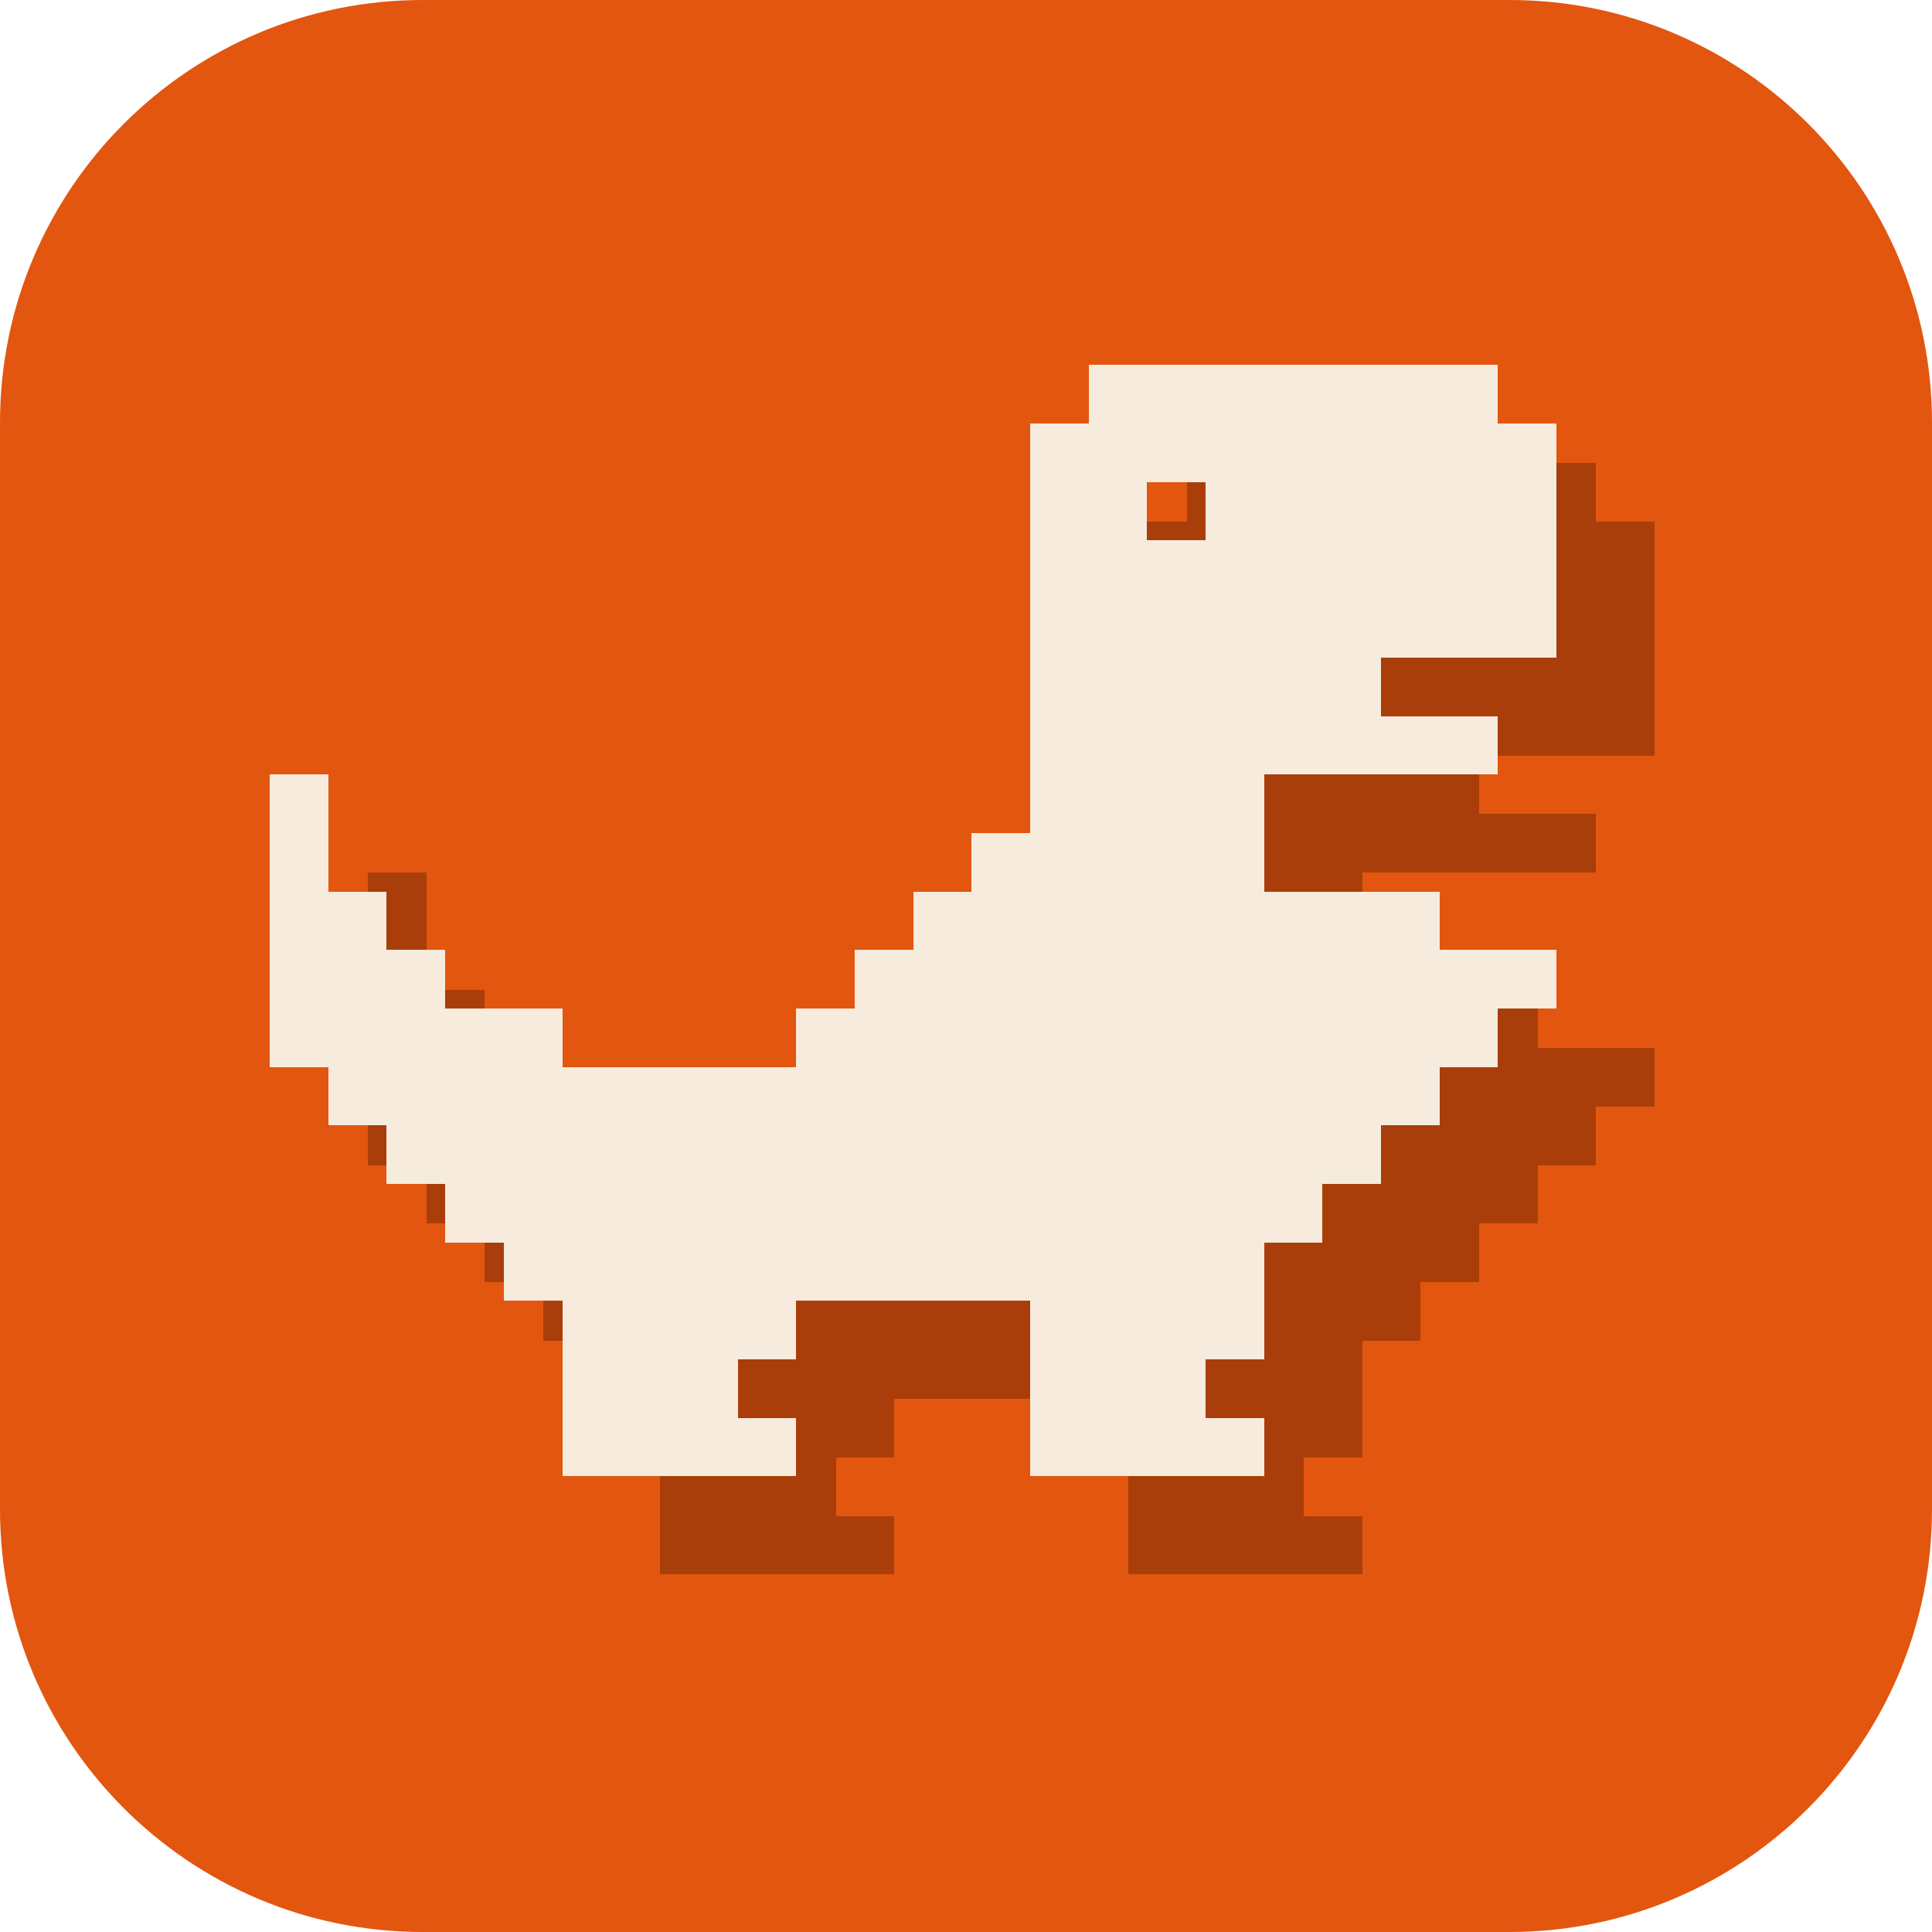
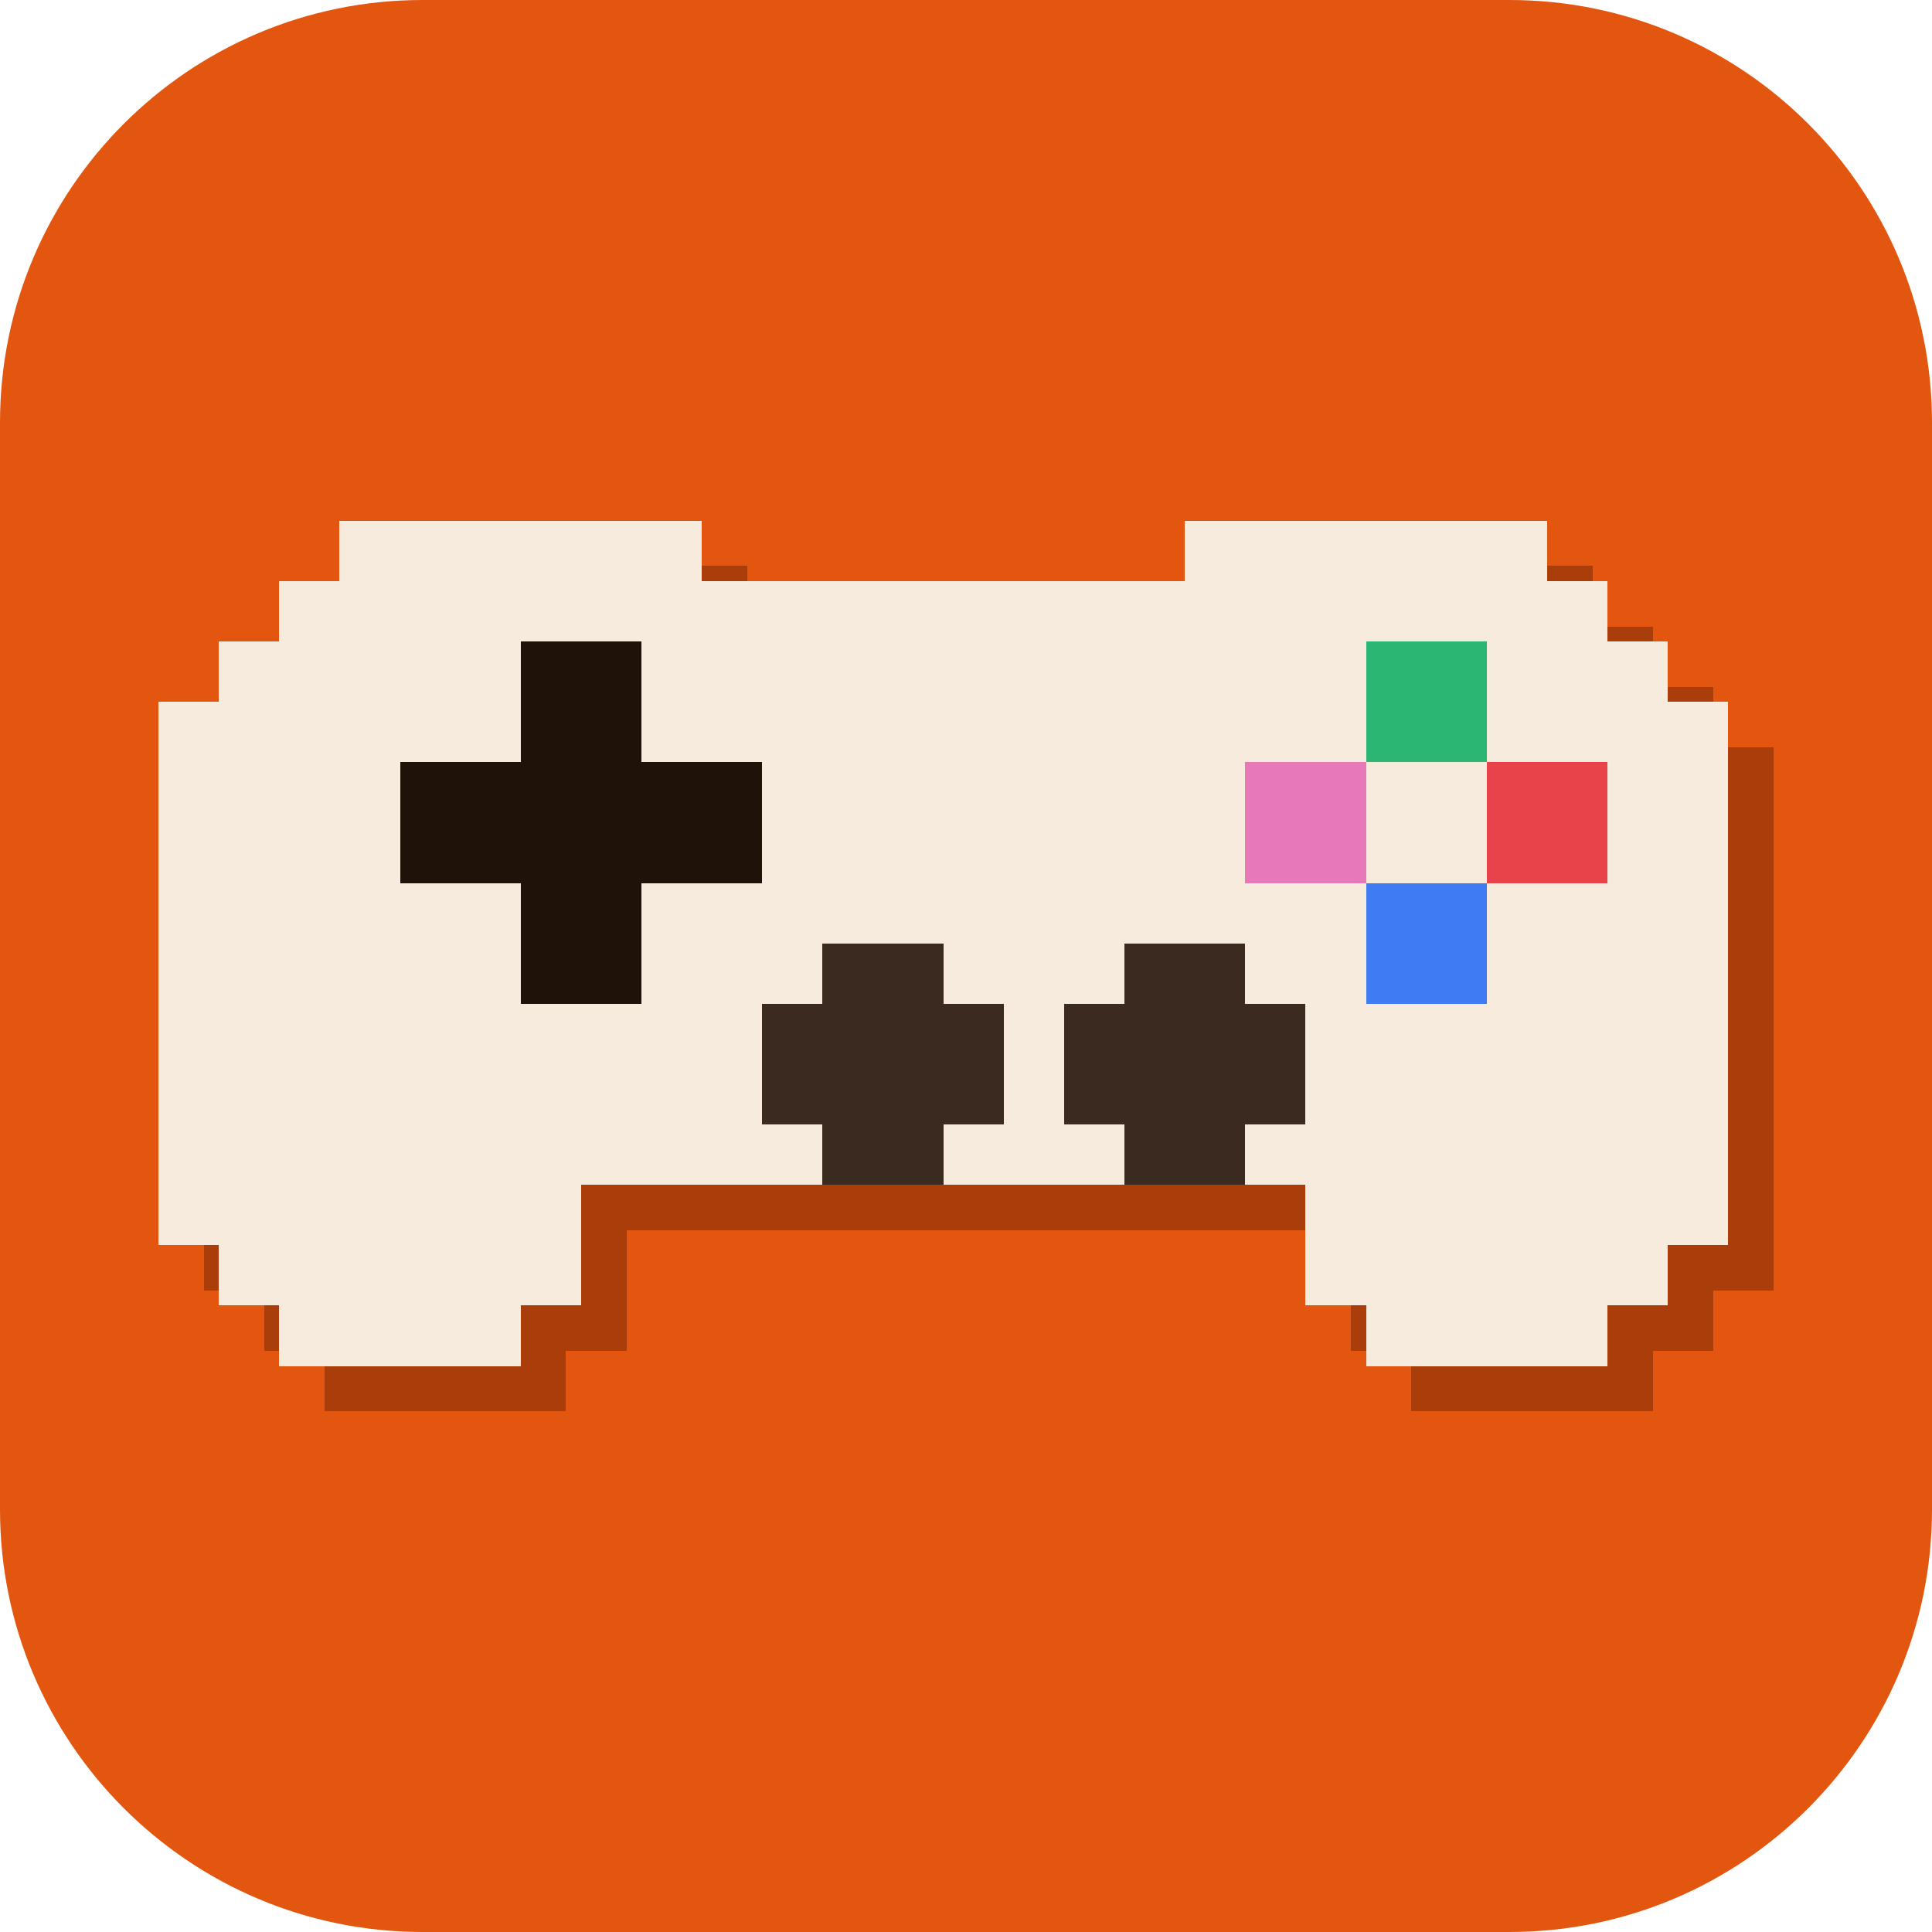
- <svg xmlns="http://www.w3.org/2000/svg" viewBox="0 0 512 512" role="img" aria-label="rea-game: a pixel dino and its twin">
+ <svg xmlns="http://www.w3.org/2000/svg" viewBox="0 0 512 512" role="img" aria-label="rea-game: a pixel gamepad and its twin">
  <rect width="512" height="512" rx="112" fill="#E2560F" />
  <g fill="#7A2A05" opacity="0.55" shape-rendering="crispEdges">
-     <rect x="314.5" y="122.75" width="108.5" height="15.5" />
-     <rect x="299" y="138.25" width="139.5" height="15.5" />
-     <rect x="299" y="153.75" width="31" height="15.5" />
-     <rect x="345.5" y="153.75" width="93" height="15.5" />
-     <rect x="299" y="169.25" width="139.5" height="15.5" />
-     <rect x="299" y="184.75" width="139.5" height="15.5" />
-     <rect x="299" y="200.25" width="93" height="15.5" />
-     <rect x="299" y="215.75" width="124" height="15.5" />
-     <rect x="97.5" y="231.25" width="15.5" height="15.5" />
-     <rect x="299" y="231.25" width="62" height="15.5" />
-     <rect x="97.5" y="246.75" width="15.5" height="15.5" />
-     <rect x="283.5" y="246.75" width="77.5" height="15.5" />
-     <rect x="97.5" y="262.25" width="31" height="15.5" />
-     <rect x="268" y="262.25" width="139.5" height="15.5" />
-     <rect x="97.5" y="277.75" width="46.5" height="15.5" />
-     <rect x="252.5" y="277.75" width="186" height="15.5" />
-     <rect x="97.5" y="293.25" width="77.5" height="15.5" />
-     <rect x="237" y="293.25" width="186" height="15.5" />
-     <rect x="113" y="308.75" width="294.5" height="15.5" />
-     <rect x="128.5" y="324.25" width="263.5" height="15.5" />
-     <rect x="144" y="339.75" width="232.5" height="15.5" />
-     <rect x="159.5" y="355.25" width="201.5" height="15.5" />
-     <rect x="175" y="370.75" width="62" height="15.5" />
-     <rect x="299" y="370.75" width="62" height="15.5" />
-     <rect x="175" y="386.25" width="46.5" height="15.5" />
-     <rect x="299" y="386.25" width="46.5" height="15.5" />
-     <rect x="175" y="401.75" width="62" height="15.5" />
-     <rect x="299" y="401.75" width="62" height="15.5" />
+     <rect x="102" y="150" width="96" height="16" />
+     <rect x="326" y="150" width="96" height="16" />
+     <rect x="86" y="166" width="352" height="16" />
+     <rect x="70" y="182" width="384" height="16" />
+     <rect x="54" y="198" width="416" height="16" />
+     <rect x="54" y="214" width="416" height="16" />
+     <rect x="54" y="230" width="416" height="16" />
+     <rect x="54" y="246" width="416" height="16" />
+     <rect x="54" y="262" width="416" height="16" />
+     <rect x="54" y="278" width="416" height="16" />
+     <rect x="54" y="294" width="416" height="16" />
+     <rect x="54" y="310" width="416" height="16" />
+     <rect x="54" y="326" width="112" height="16" />
+     <rect x="358" y="326" width="112" height="16" />
+     <rect x="70" y="342" width="96" height="16" />
+     <rect x="358" y="342" width="96" height="16" />
+     <rect x="86" y="358" width="64" height="16" />
+     <rect x="374" y="358" width="64" height="16" />
  </g>
  <g fill="#F6EBDD" shape-rendering="crispEdges">
-     <rect x="288.5" y="96.75" width="108.5" height="15.5" />
-     <rect x="273" y="112.25" width="139.5" height="15.5" />
-     <rect x="273" y="127.75" width="31" height="15.5" />
-     <rect x="319.5" y="127.75" width="93" height="15.5" />
-     <rect x="273" y="143.25" width="139.5" height="15.5" />
-     <rect x="273" y="158.75" width="139.5" height="15.5" />
-     <rect x="273" y="174.25" width="93" height="15.5" />
-     <rect x="273" y="189.75" width="124" height="15.5" />
-     <rect x="71.5" y="205.25" width="15.5" height="15.5" />
-     <rect x="273" y="205.25" width="62" height="15.5" />
-     <rect x="71.5" y="220.75" width="15.5" height="15.5" />
-     <rect x="257.5" y="220.75" width="77.5" height="15.5" />
-     <rect x="71.5" y="236.25" width="31" height="15.5" />
-     <rect x="242" y="236.25" width="139.5" height="15.5" />
-     <rect x="71.5" y="251.75" width="46.5" height="15.5" />
-     <rect x="226.5" y="251.75" width="186" height="15.5" />
-     <rect x="71.5" y="267.25" width="77.5" height="15.5" />
-     <rect x="211" y="267.25" width="186" height="15.5" />
-     <rect x="87" y="282.75" width="294.5" height="15.5" />
-     <rect x="102.5" y="298.25" width="263.5" height="15.5" />
-     <rect x="118" y="313.75" width="232.5" height="15.5" />
-     <rect x="133.5" y="329.25" width="201.5" height="15.5" />
-     <rect x="149" y="344.75" width="62" height="15.5" />
-     <rect x="273" y="344.75" width="62" height="15.5" />
-     <rect x="149" y="360.25" width="46.5" height="15.5" />
-     <rect x="273" y="360.25" width="46.5" height="15.5" />
-     <rect x="149" y="375.75" width="62" height="15.5" />
-     <rect x="273" y="375.75" width="62" height="15.5" />
+     <rect x="90" y="138" width="96" height="16" />
+     <rect x="314" y="138" width="96" height="16" />
+     <rect x="74" y="154" width="352" height="16" />
+     <rect x="58" y="170" width="80" height="16" />
+     <rect x="170" y="170" width="192" height="16" />
+     <rect x="394" y="170" width="48" height="16" />
+     <rect x="42" y="186" width="96" height="16" />
+     <rect x="170" y="186" width="192" height="16" />
+     <rect x="394" y="186" width="64" height="16" />
+     <rect x="42" y="202" width="64" height="16" />
+     <rect x="202" y="202" width="128" height="16" />
+     <rect x="362" y="202" width="32" height="16" />
+     <rect x="426" y="202" width="32" height="16" />
+     <rect x="42" y="218" width="64" height="16" />
+     <rect x="202" y="218" width="128" height="16" />
+     <rect x="362" y="218" width="32" height="16" />
+     <rect x="426" y="218" width="32" height="16" />
+     <rect x="42" y="234" width="96" height="16" />
+     <rect x="170" y="234" width="192" height="16" />
+     <rect x="394" y="234" width="64" height="16" />
+     <rect x="42" y="250" width="96" height="16" />
+     <rect x="170" y="250" width="48" height="16" />
+     <rect x="250" y="250" width="48" height="16" />
+     <rect x="330" y="250" width="32" height="16" />
+     <rect x="394" y="250" width="64" height="16" />
+     <rect x="42" y="266" width="160" height="16" />
+     <rect x="266" y="266" width="16" height="16" />
+     <rect x="346" y="266" width="112" height="16" />
+     <rect x="42" y="282" width="160" height="16" />
+     <rect x="266" y="282" width="16" height="16" />
+     <rect x="346" y="282" width="112" height="16" />
+     <rect x="42" y="298" width="176" height="16" />
+     <rect x="250" y="298" width="48" height="16" />
+     <rect x="330" y="298" width="128" height="16" />
+     <rect x="42" y="314" width="112" height="16" />
+     <rect x="346" y="314" width="112" height="16" />
+     <rect x="58" y="330" width="96" height="16" />
+     <rect x="346" y="330" width="96" height="16" />
+     <rect x="74" y="346" width="64" height="16" />
+     <rect x="362" y="346" width="64" height="16" />
+   </g>
+   <g fill="#1F1209" shape-rendering="crispEdges">
+     <rect x="138" y="170" width="32" height="16" />
+     <rect x="138" y="186" width="32" height="16" />
+     <rect x="106" y="202" width="96" height="16" />
+     <rect x="106" y="218" width="96" height="16" />
+     <rect x="138" y="234" width="32" height="16" />
+     <rect x="138" y="250" width="32" height="16" />
+   </g>
+   <g fill="#2BB673" shape-rendering="crispEdges">
+     <rect x="362" y="170" width="32" height="16" />
+     <rect x="362" y="186" width="32" height="16" />
+   </g>
+   <g fill="#E879B9" shape-rendering="crispEdges">
+     <rect x="330" y="202" width="32" height="16" />
+     <rect x="330" y="218" width="32" height="16" />
+   </g>
+   <g fill="#E8434B" shape-rendering="crispEdges">
+     <rect x="394" y="202" width="32" height="16" />
+     <rect x="394" y="218" width="32" height="16" />
+   </g>
+   <g fill="#3F7BF2" shape-rendering="crispEdges">
+     <rect x="362" y="234" width="32" height="16" />
+     <rect x="362" y="250" width="32" height="16" />
+   </g>
+   <g fill="#3A2A20" shape-rendering="crispEdges">
+     <rect x="218" y="250" width="32" height="16" />
+     <rect x="298" y="250" width="32" height="16" />
+     <rect x="202" y="266" width="64" height="16" />
+     <rect x="282" y="266" width="64" height="16" />
+     <rect x="202" y="282" width="64" height="16" />
+     <rect x="282" y="282" width="64" height="16" />
+     <rect x="218" y="298" width="32" height="16" />
+     <rect x="298" y="298" width="32" height="16" />
  </g>
</svg>
